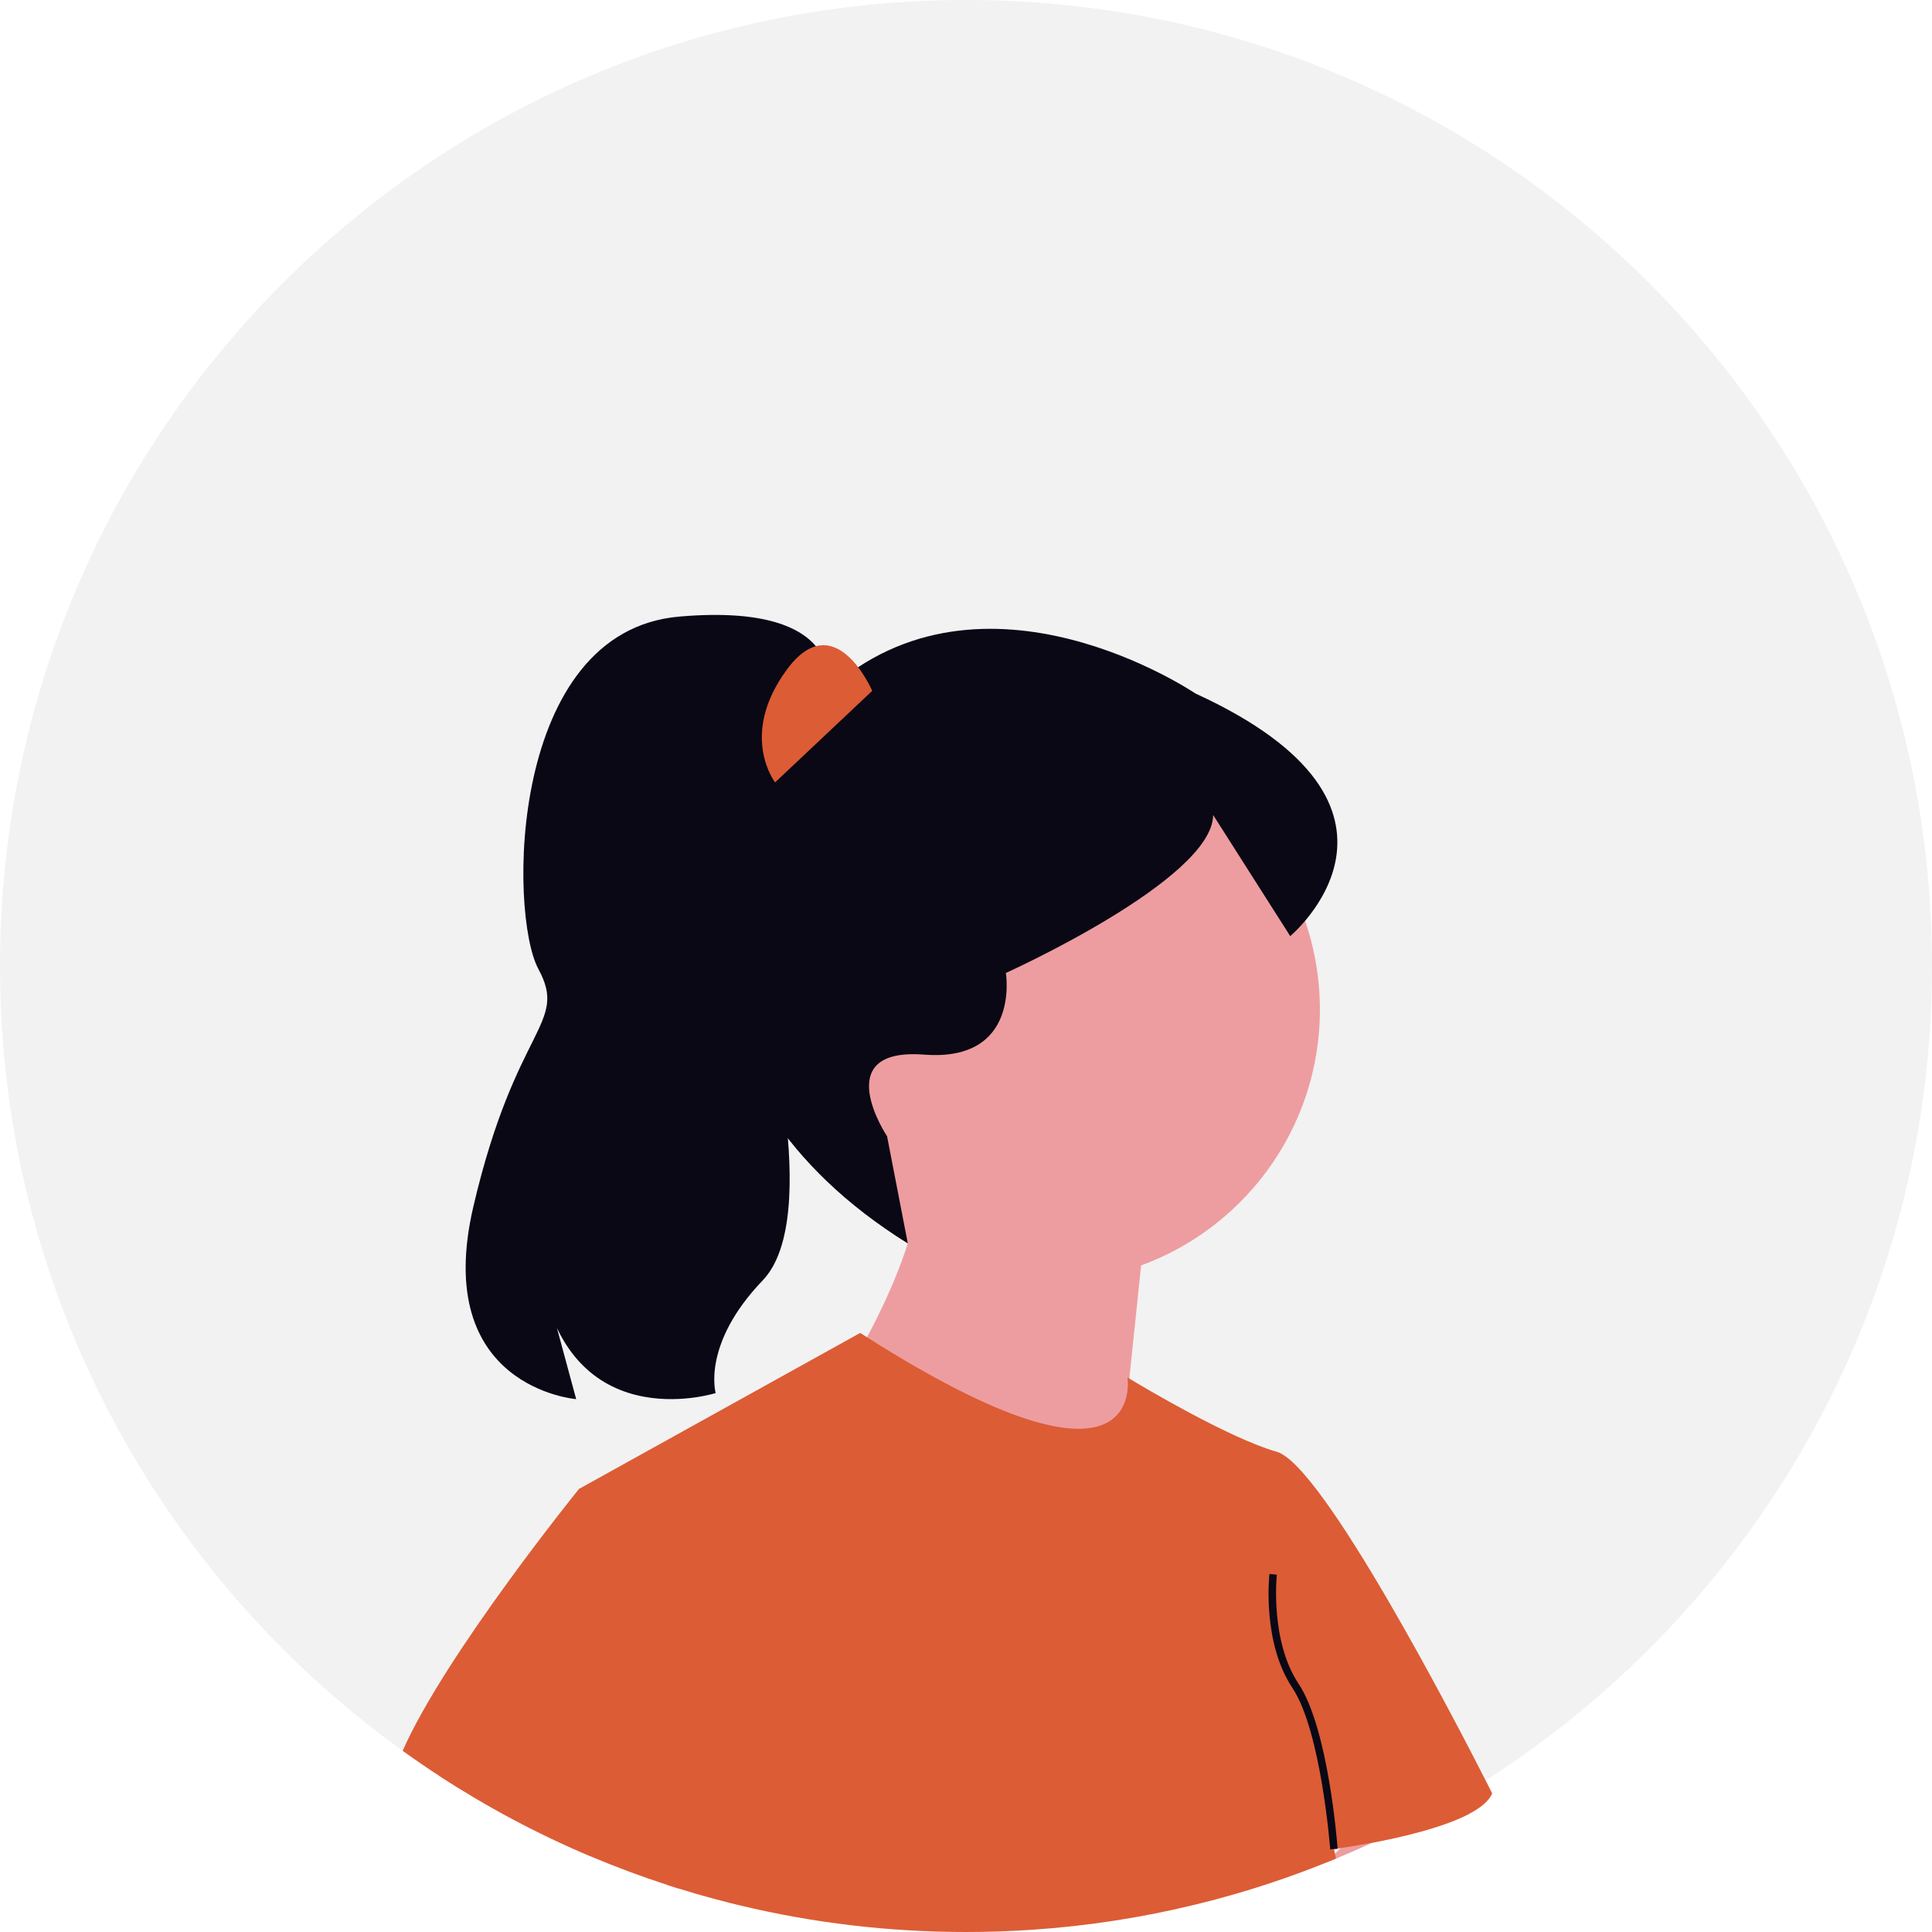
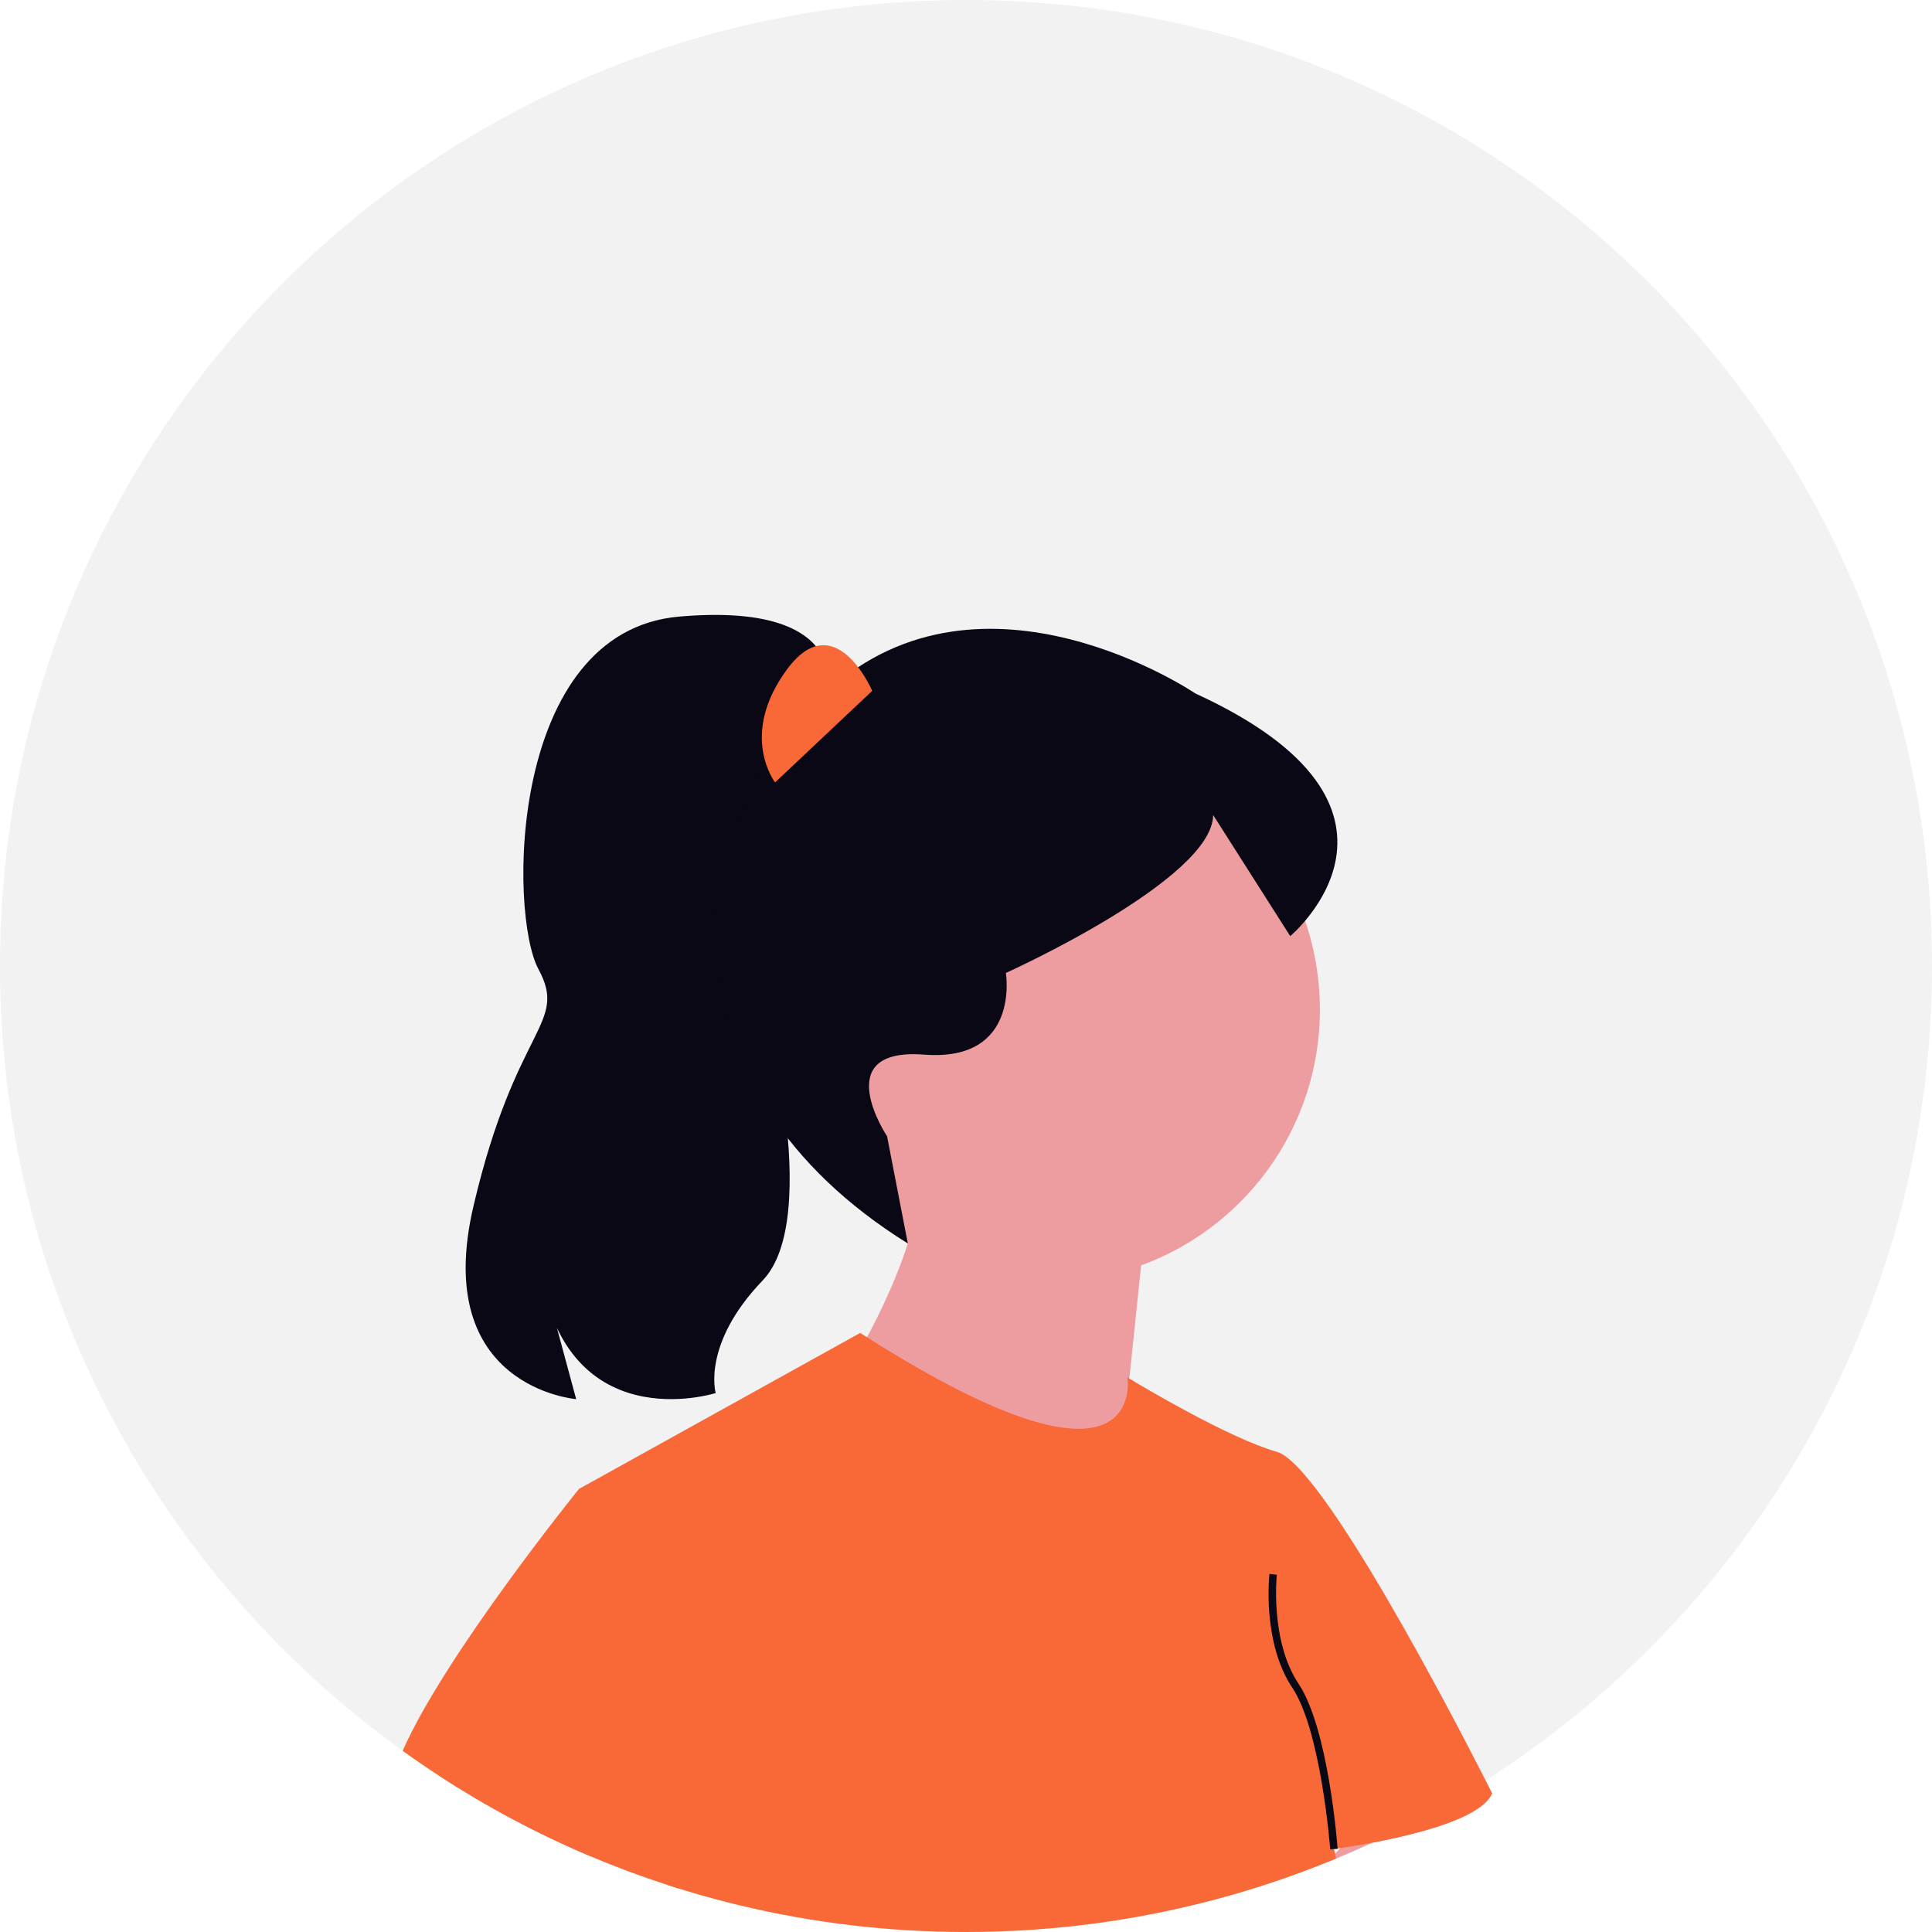
<svg xmlns="http://www.w3.org/2000/svg" width="743" height="743" viewBox="0 0 743 743" role="img" artist="Katerina Limpitsouni" source="https://undraw.co/">
  <path d="M743,371.5c0,108.42-46.45,206-120.54,273.909-12.96,11.891-26.77,22.87-41.33,32.83-3.229,2.21-6.49,4.38-9.79,6.49-3.1,1.98-6.24,3.91-9.4,5.8-2.521,1.511-5.061,2.98-7.62,4.431-8.68,4.93-17.58,9.51-26.68,13.729h-.02c-1.03.49-2.06.96-3.1,1.43-.63.29-1.26.57-1.9.851-2.92,1.3-5.87,2.57-8.83,3.8-1.22.5-2.44,1-3.66,1.49-11.9,4.8-24.1,8.99-36.57,12.54-4.52,1.29-9.07,2.5-13.66,3.609-20.38,4.98-41.42,8.28-62.96,9.73-8.41.57-16.89.86-25.44.86-29.85,0-58.87-3.521-86.68-10.17-2.91-.69-5.82-1.421-8.7-2.2-2.88-.75-5.75-1.55-8.6-2.38-2.16-.631-4.31-1.28-6.46-1.95-1.42-.431-2.84-.891-4.26-1.351-10.03-3.25-19.88-6.92-29.52-10.979-.2-.09-.41-.17-.61-.26-20.2-8.561-39.49-18.86-57.67-30.7v-.01c-4.8-3.12-9.51-6.351-14.15-9.69C61.07,605.88,0,495.819,0,371.5,0,166.33,166.33,0,371.5,0s371.5,166.33,371.5,371.5Z" fill="#f2f2f2" />
  <path d="M292.984,381.833s23.871,86.061.328,110.582c-23.544,24.521-18.073,43.321-18.073,43.321,0,0-59.474,18.985-68.162-51.301l14.505,53.637s-55.835-4.405-39.514-74.157c16.321-69.752,36.553-69.824,25.009-91.202-11.543-21.378-11.543-129.875,54.126-135.586,65.67-5.71,57.104,28.552,57.104,28.552l-25.322,116.154Z" fill="#090814" />
  <path d="M565.17,697.47c-9.91,5.27-25.87,9.01-37.53,11.22h-.02c-1.03.49-2.06.96-3.1,1.43-.63.29-1.26.57-1.9.851-2.92,1.3-5.87,2.57-8.83,3.8-1.22.5-2.44,1-3.66,1.49l3.29-3.34,2.17-2.2,37.6-38.18s3.54,6.93,8.75,17.989c1.02,2.16,2.1,4.48,3.229,6.94Z" fill="#ed9da0" />
  <path d="M298.196,393.126c-2.692-57.793,41.976-106.826,99.769-109.518,57.793-2.692,106.827,41.976,109.519,99.769,2.183,46.871-26.786,87.974-68.641,103.275l-14.002,134.635-107.13-81.135s20.957-29.415,31.414-61.969c-29.111-17.424-49.232-48.625-50.929-85.056Z" fill="#ed9da0" />
-   <path d="M573.85,689.68c-1.16,2.89-4.34,5.479-8.68,7.79-9.91,5.27-25.87,9.01-37.53,11.22h-.02c-5.14.98-9.45,1.65-12.03,2.03-.45.07-.84.13-1.18.17-.69.1-1.15.16-1.33.19l-.09.01c.16.609.3,1.229.43,1.83.14.62.271,1.239.37,1.85-1.22.5-2.44,1-3.66,1.49-11.9,4.8-24.1,8.99-36.57,12.54-4.52,1.29-9.07,2.5-13.66,3.609-20.38,4.98-41.42,8.28-62.96,9.73-8.41.57-16.89.86-25.44.86-29.85,0-58.87-3.521-86.68-10.17-2.91-.69-5.82-1.421-8.7-2.2-2.88-.75-5.75-1.55-8.6-2.38-2.16-.631-4.31-1.28-6.46-1.95-1.42-.431-2.84-.891-4.26-1.351l-34.14-152.34,108.15-60c.88.561,1.75,1.12,2.62,1.67,108.6,68.86,100.17,15.46,100.17,15.46,0,0,.25.15.71.431,5.24,3.16,38.37,22.92,56.74,28.17,17.6,5.029,68.42,103.069,80.29,126.39,1.62,3.16,2.51,4.95,2.51,4.95Z" fill="#dc5c35" />
+   <path d="M573.85,689.68c-1.16,2.89-4.34,5.479-8.68,7.79-9.91,5.27-25.87,9.01-37.53,11.22h-.02c-5.14.98-9.45,1.65-12.03,2.03-.45.07-.84.13-1.18.17-.69.1-1.15.16-1.33.19l-.09.01c.16.609.3,1.229.43,1.83.14.62.271,1.239.37,1.85-1.22.5-2.44,1-3.66,1.49-11.9,4.8-24.1,8.99-36.57,12.54-4.52,1.29-9.07,2.5-13.66,3.609-20.38,4.98-41.42,8.28-62.96,9.73-8.41.57-16.89.86-25.44.86-29.85,0-58.87-3.521-86.68-10.17-2.91-.69-5.82-1.421-8.7-2.2-2.88-.75-5.75-1.55-8.6-2.38-2.16-.631-4.31-1.28-6.46-1.95-1.42-.431-2.84-.891-4.26-1.351l-34.14-152.34,108.15-60c.88.561,1.75,1.12,2.62,1.67,108.6,68.86,100.17,15.46,100.17,15.46,0,0,.25.15.71.431,5.24,3.16,38.37,22.92,56.74,28.17,17.6,5.029,68.42,103.069,80.29,126.39,1.62,3.16,2.51,4.95,2.51,4.95Z" fill="#F96837" />
  <path d="M511.569,711.196c-.033-.454-3.494-45.507-14.574-62.128-11.577-17.365-8.917-42.708-8.797-43.779l2.838.315c-.028.254-2.657,25.393,8.334,41.88,11.496,17.245,14.909,61.621,15.048,63.5l-2.85.212Z" fill="#090814" />
  <path d="M459.711,266.69s-81.446-55.26-141.405-1.011c-59.959,54.249-63.993,153.762,30.818,212.503l-7.976-41.191s-22.842-34.262,14.276-31.407,31.407-31.407,31.407-31.407c0,0,79.495-35.834,79.72-60.745l29.641,46.573s59.241-49.475-36.481-93.314Z" fill="#090814" />
-   <path d="M335.437,265.679s-14.36-33.349-32.877-8.109c-18.517,25.24-4.48,43.321-4.48,43.321l37.357-35.212Z" fill="#dc5c35" />
+   <path d="M335.437,265.679s-14.36-33.349-32.877-8.109c-18.517,25.24-4.48,43.321-4.48,43.321l37.357-35.212Z" fill="#F96837" />
  <path d="M226.67,713.71c-20.2-8.561-39.49-18.86-57.67-30.7v-.01c3.88-6.591,6.29-10.46,6.29-10.46l51.38,41.17Z" fill="#ed9da0" />
-   <path d="M293.31,663.27l-32.25,63.03c-1.42-.431-2.84-.891-4.26-1.351-10.03-3.25-19.88-6.92-29.52-10.979-.2-.09-.41-.17-.61-.26-20.2-8.561-39.49-18.86-57.67-30.7v-.01c-4.8-3.12-9.51-6.351-14.15-9.69,16.43-37.229,67.81-100.7,67.81-100.7l29.98,1.431,40.67,89.229Z" fill="#dc5c35" />
+   <path d="M293.31,663.27l-32.25,63.03c-1.42-.431-2.84-.891-4.26-1.351-10.03-3.25-19.88-6.92-29.52-10.979-.2-.09-.41-.17-.61-.26-20.2-8.561-39.49-18.86-57.67-30.7v-.01c-4.8-3.12-9.51-6.351-14.15-9.69,16.43-37.229,67.81-100.7,67.81-100.7l29.98,1.431,40.67,89.229Z" fill="#F96837" />
</svg>
